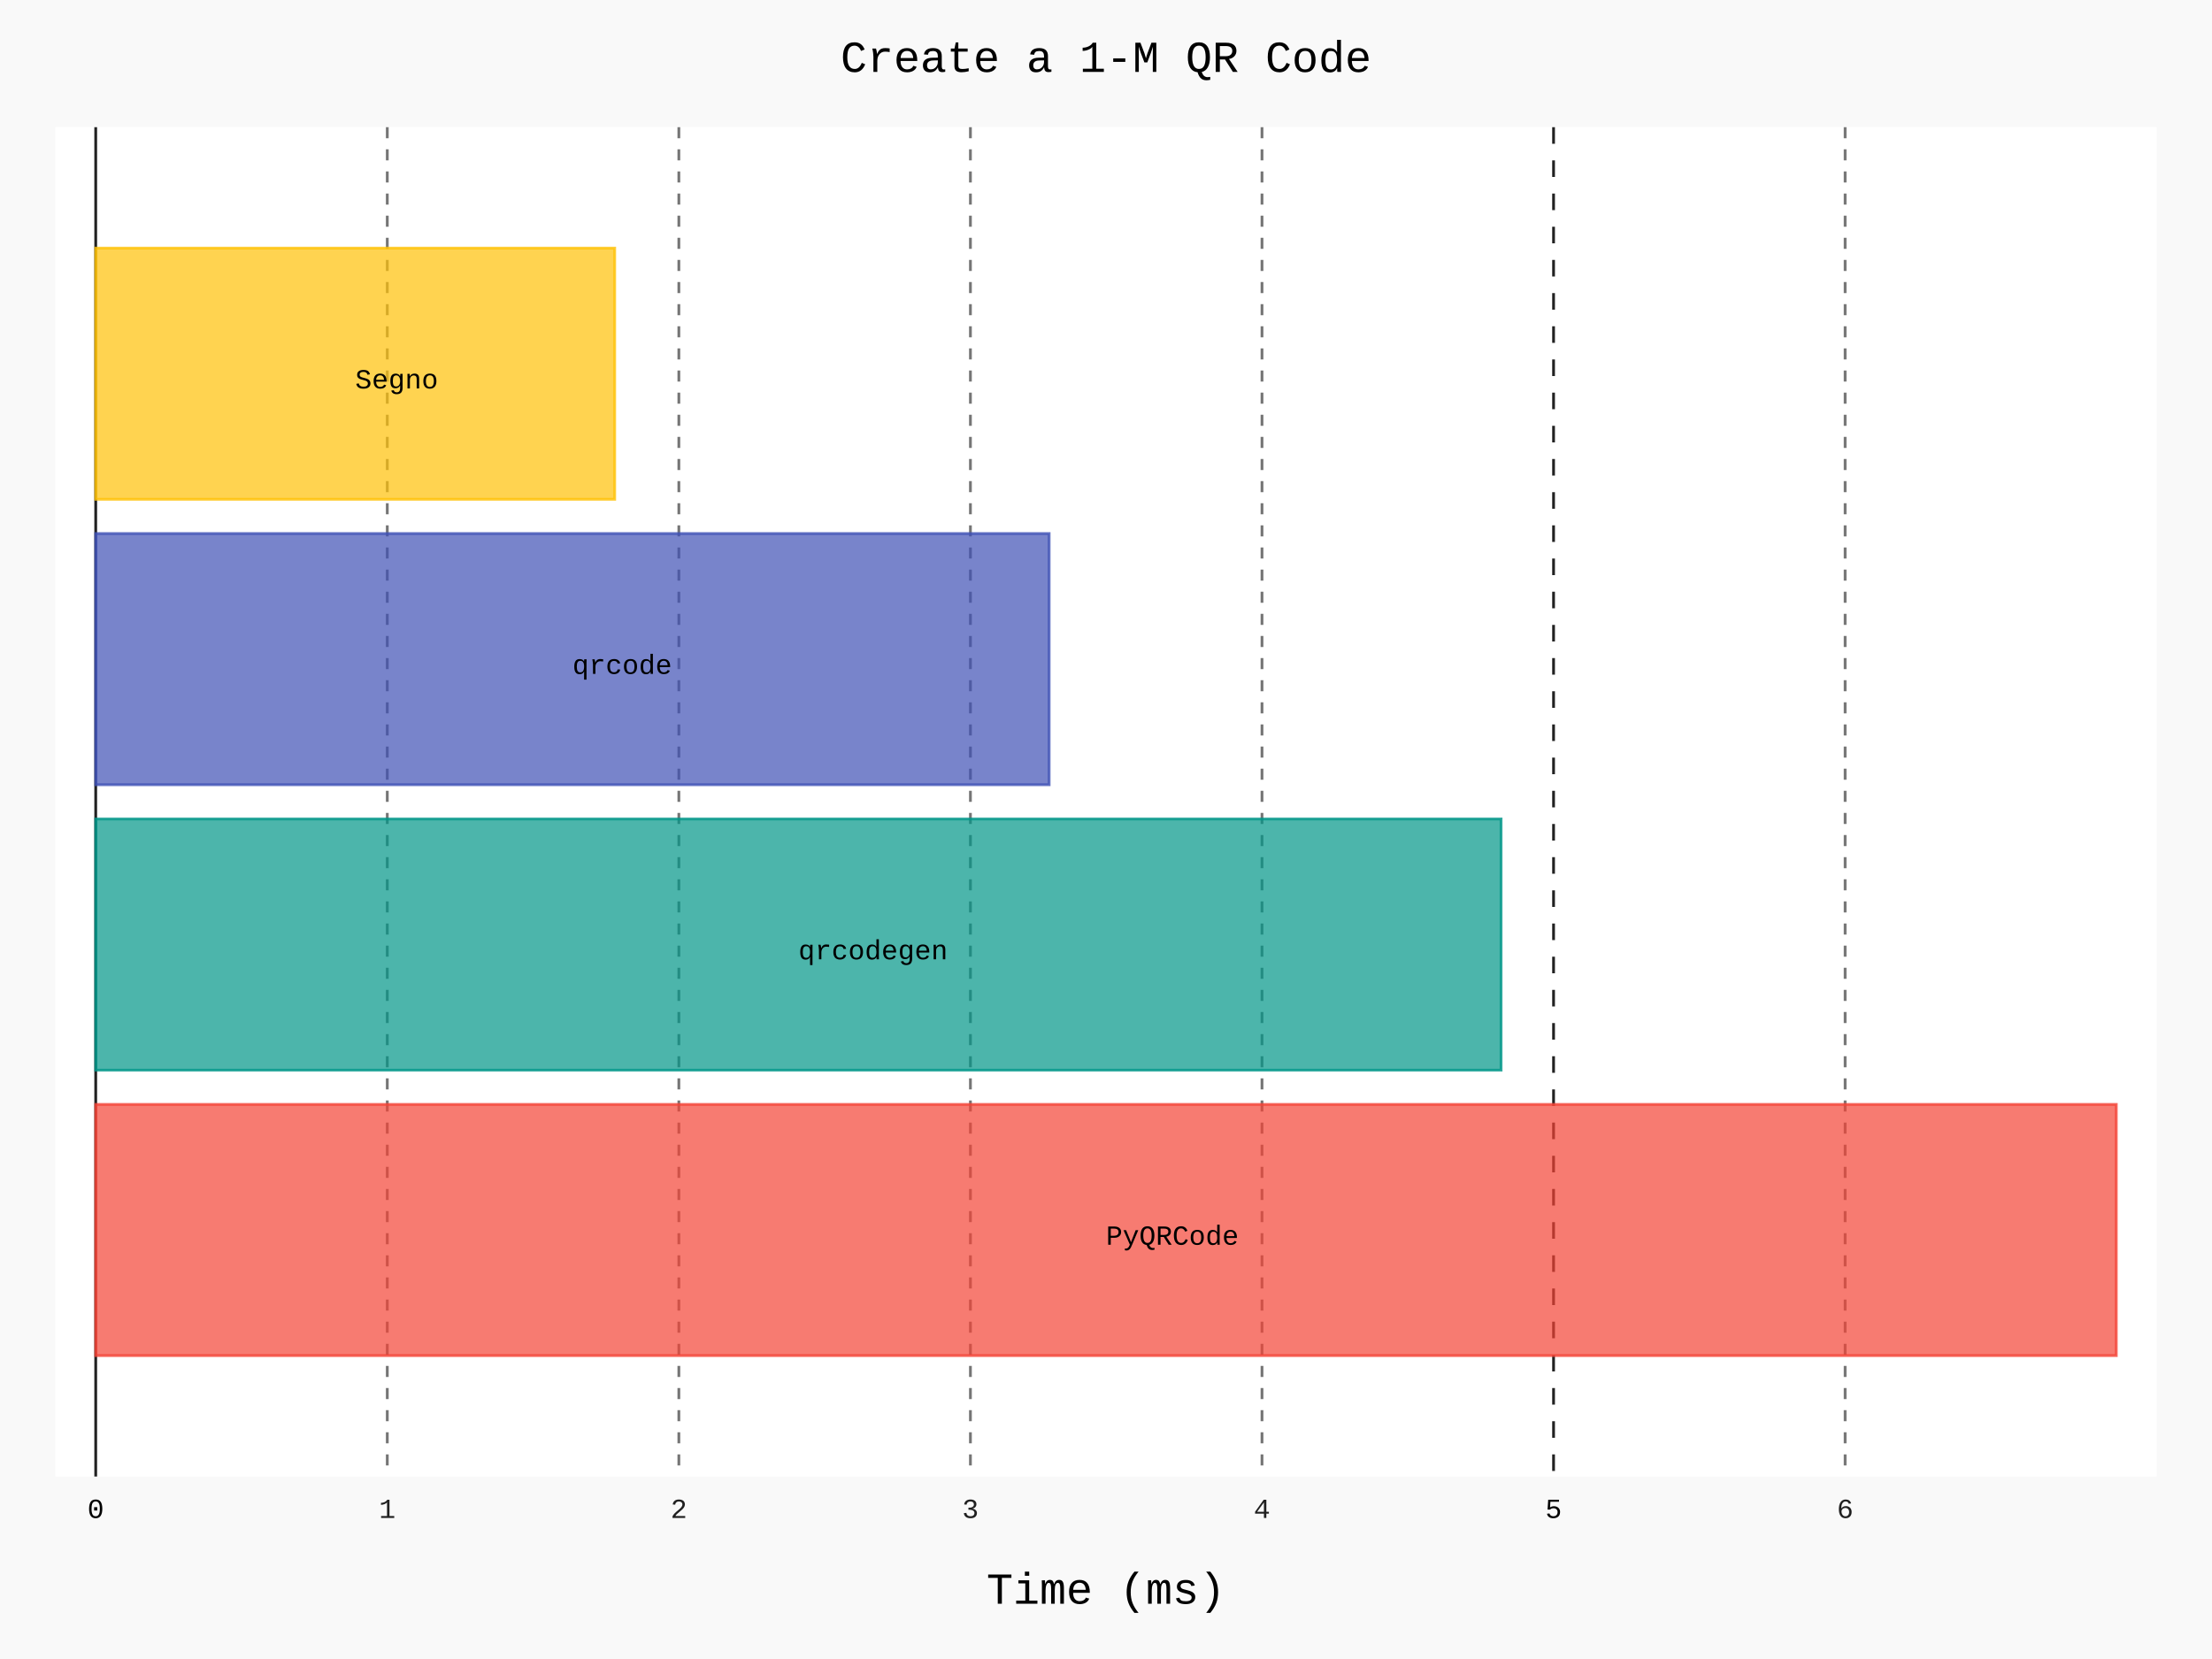
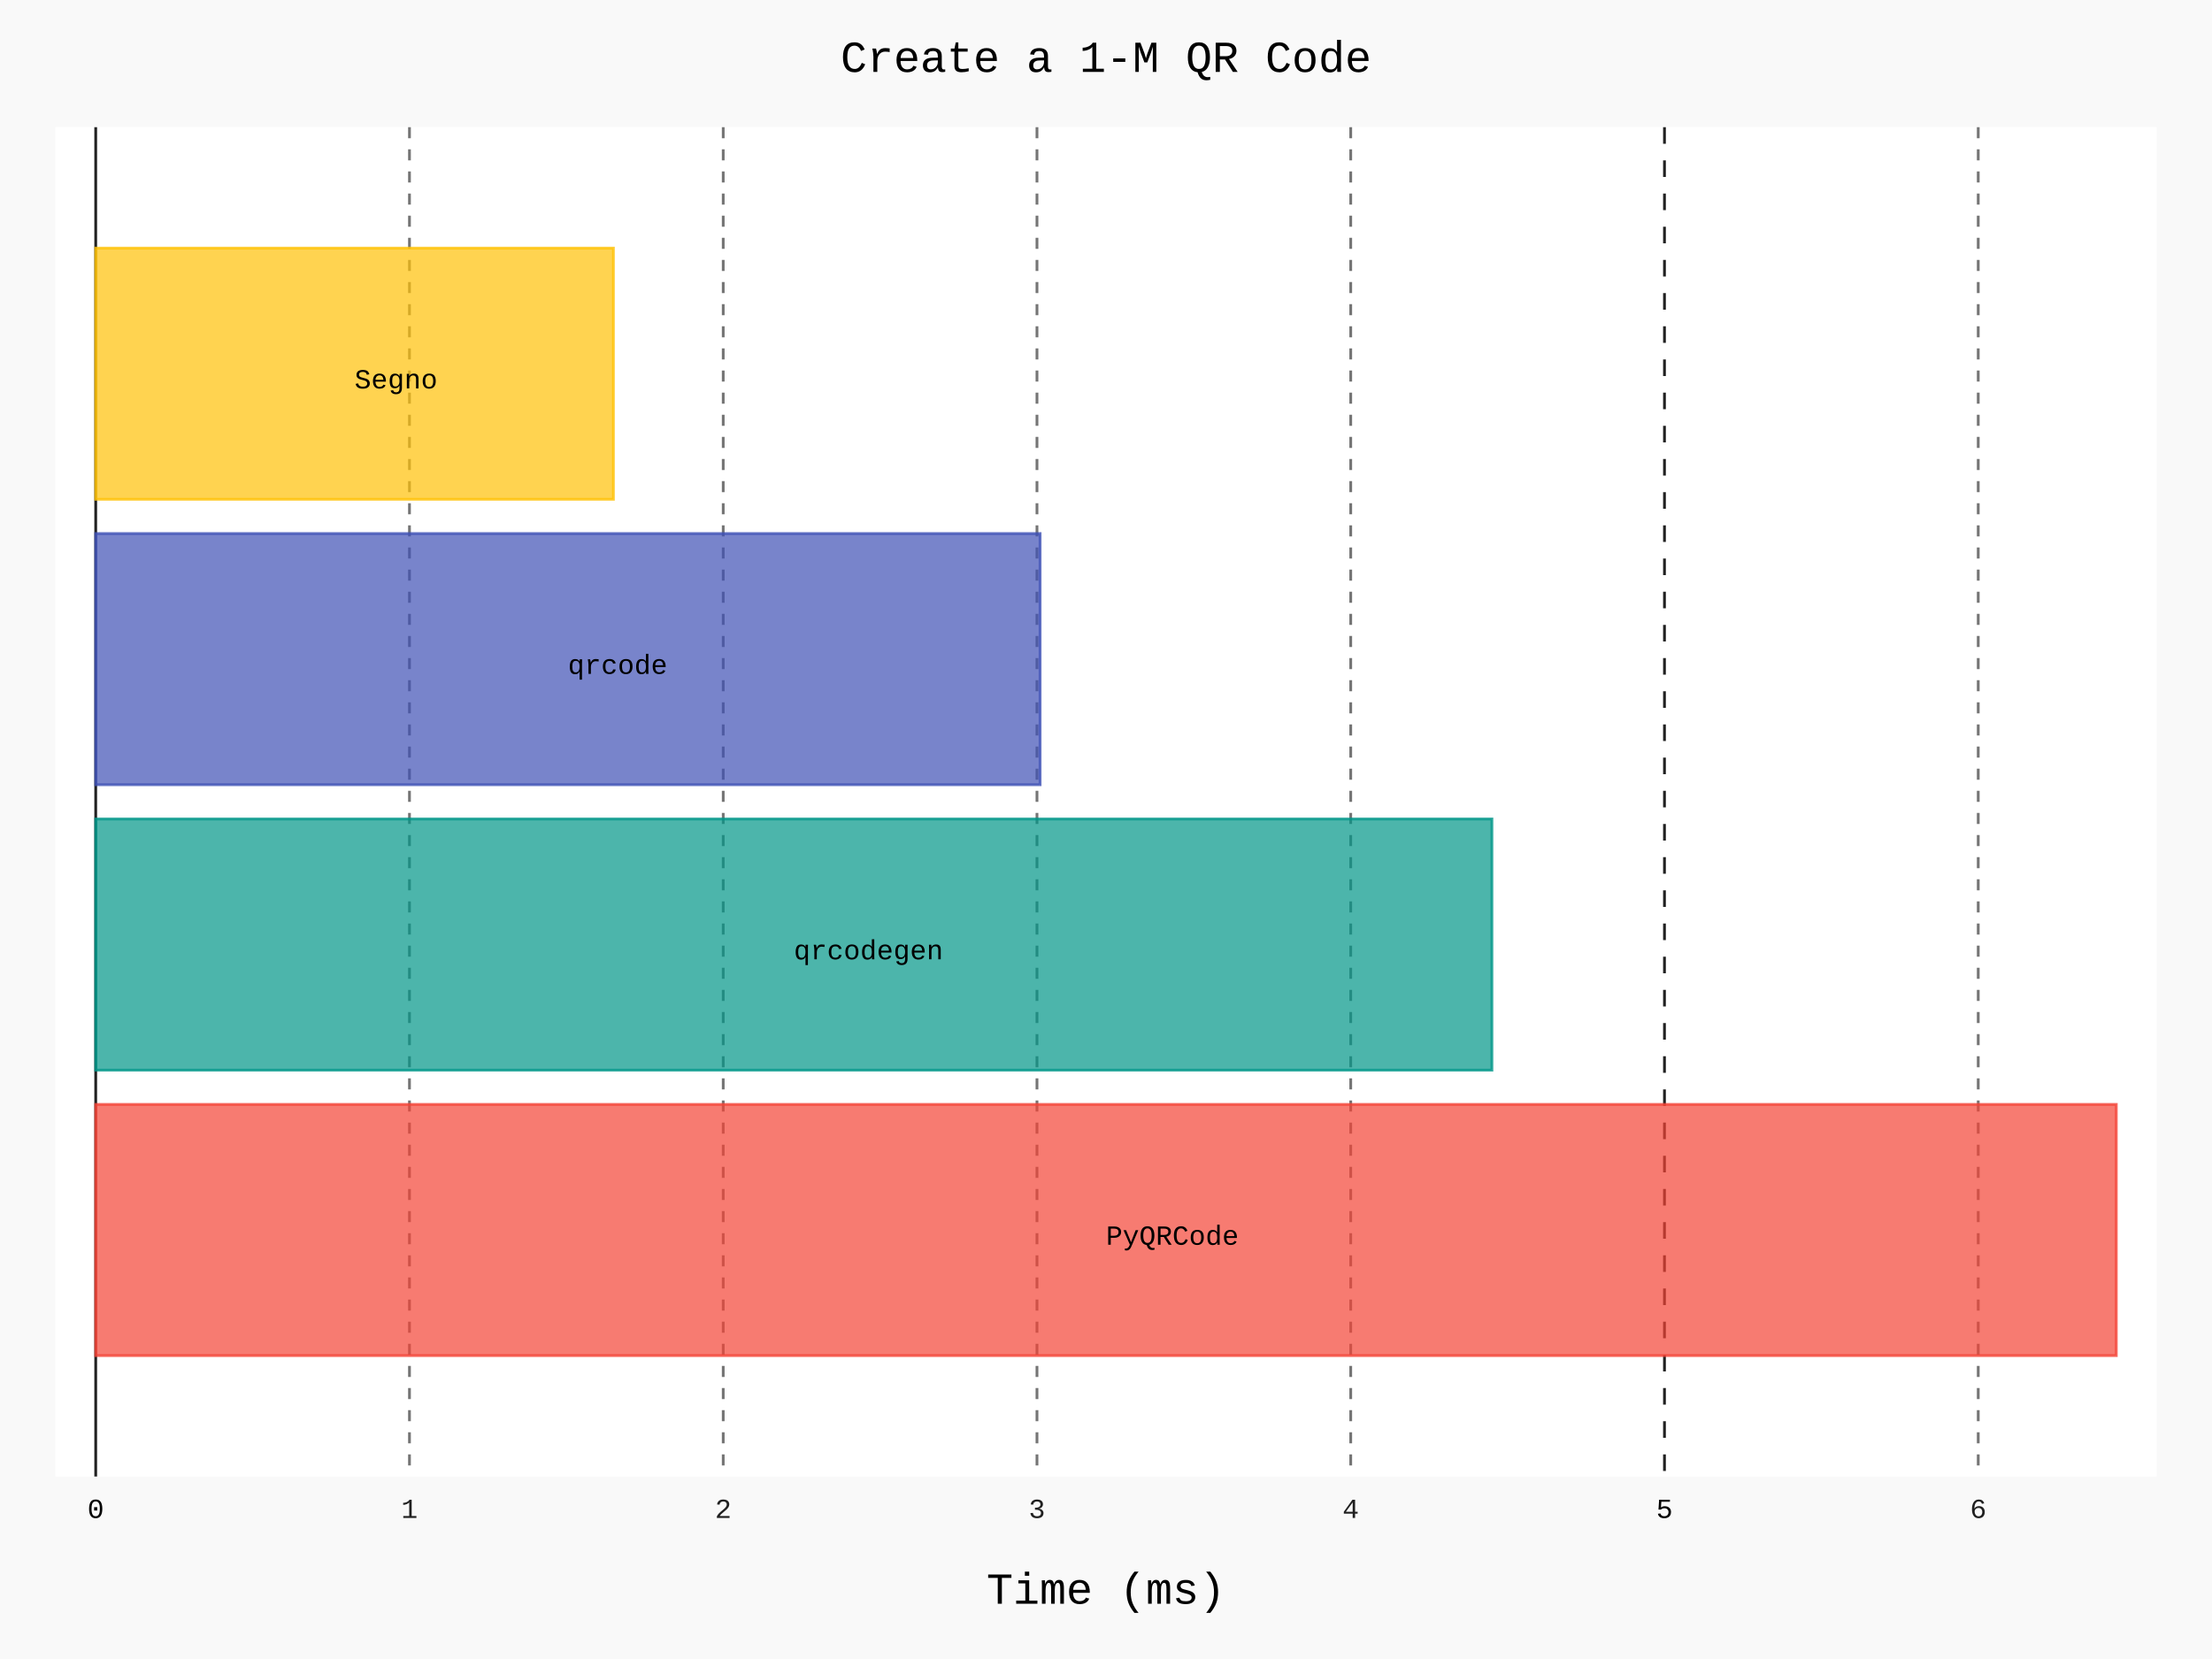
- <svg xmlns="http://www.w3.org/2000/svg" class="pygal-chart" id="chart-7622739e-e08c-4554-b0b1-4f0ea5b23d5e" viewBox="0 0 800 600">
+ <svg xmlns="http://www.w3.org/2000/svg" class="pygal-chart" id="chart-e880029e-308a-4c0d-bb68-734512b049e8" viewBox="0 0 800 600">
  <defs>
-     <style type="text/css">#chart-7622739e-e08c-4554-b0b1-4f0ea5b23d5e{-webkit-user-select:none;-webkit-font-smoothing:antialiased;font-family:Consolas,"Liberation Mono",Menlo,Courier,monospace}#chart-7622739e-e08c-4554-b0b1-4f0ea5b23d5e .title{font-family:Consolas,"Liberation Mono",Menlo,Courier,monospace;font-size:16px}#chart-7622739e-e08c-4554-b0b1-4f0ea5b23d5e .legends .legend text{font-family:Consolas,"Liberation Mono",Menlo,Courier,monospace;font-size:14px}#chart-7622739e-e08c-4554-b0b1-4f0ea5b23d5e .axis text{font-family:Consolas,"Liberation Mono",Menlo,Courier,monospace;font-size:10px}#chart-7622739e-e08c-4554-b0b1-4f0ea5b23d5e .axis text.major{font-family:Consolas,"Liberation Mono",Menlo,Courier,monospace;font-size:10px}#chart-7622739e-e08c-4554-b0b1-4f0ea5b23d5e .text-overlay text.value{font-family:Consolas,"Liberation Mono",Menlo,Courier,monospace;font-size:16px}#chart-7622739e-e08c-4554-b0b1-4f0ea5b23d5e .text-overlay text.label{font-family:Consolas,"Liberation Mono",Menlo,Courier,monospace;font-size:10px}#chart-7622739e-e08c-4554-b0b1-4f0ea5b23d5e .tooltip{font-family:Consolas,"Liberation Mono",Menlo,Courier,monospace;font-size:14px}#chart-7622739e-e08c-4554-b0b1-4f0ea5b23d5e text.no_data{font-family:Consolas,"Liberation Mono",Menlo,Courier,monospace;font-size:64px}
- #chart-7622739e-e08c-4554-b0b1-4f0ea5b23d5e{background-color:rgba(249,249,249,1)}#chart-7622739e-e08c-4554-b0b1-4f0ea5b23d5e path,#chart-7622739e-e08c-4554-b0b1-4f0ea5b23d5e line,#chart-7622739e-e08c-4554-b0b1-4f0ea5b23d5e rect,#chart-7622739e-e08c-4554-b0b1-4f0ea5b23d5e circle{-webkit-transition:150ms;-moz-transition:150ms;transition:150ms}#chart-7622739e-e08c-4554-b0b1-4f0ea5b23d5e .graph &gt; .background{fill:rgba(249,249,249,1)}#chart-7622739e-e08c-4554-b0b1-4f0ea5b23d5e .plot &gt; .background{fill:rgba(255,255,255,1)}#chart-7622739e-e08c-4554-b0b1-4f0ea5b23d5e .graph{fill:rgba(0,0,0,.87)}#chart-7622739e-e08c-4554-b0b1-4f0ea5b23d5e text.no_data{fill:rgba(0,0,0,1)}#chart-7622739e-e08c-4554-b0b1-4f0ea5b23d5e .title{fill:rgba(0,0,0,1)}#chart-7622739e-e08c-4554-b0b1-4f0ea5b23d5e .legends .legend text{fill:rgba(0,0,0,.87)}#chart-7622739e-e08c-4554-b0b1-4f0ea5b23d5e .legends .legend:hover text{fill:rgba(0,0,0,1)}#chart-7622739e-e08c-4554-b0b1-4f0ea5b23d5e .axis .line{stroke:rgba(0,0,0,1)}#chart-7622739e-e08c-4554-b0b1-4f0ea5b23d5e .axis .guide.line{stroke:rgba(0,0,0,.54)}#chart-7622739e-e08c-4554-b0b1-4f0ea5b23d5e .axis .major.line{stroke:rgba(0,0,0,.87)}#chart-7622739e-e08c-4554-b0b1-4f0ea5b23d5e .axis text.major{fill:rgba(0,0,0,1)}#chart-7622739e-e08c-4554-b0b1-4f0ea5b23d5e .axis.y .guides:hover .guide.line,#chart-7622739e-e08c-4554-b0b1-4f0ea5b23d5e .line-graph .axis.x .guides:hover .guide.line,#chart-7622739e-e08c-4554-b0b1-4f0ea5b23d5e .stackedline-graph .axis.x .guides:hover .guide.line,#chart-7622739e-e08c-4554-b0b1-4f0ea5b23d5e .xy-graph .axis.x .guides:hover .guide.line{stroke:rgba(0,0,0,1)}#chart-7622739e-e08c-4554-b0b1-4f0ea5b23d5e .axis .guides:hover text{fill:rgba(0,0,0,1)}#chart-7622739e-e08c-4554-b0b1-4f0ea5b23d5e .reactive{fill-opacity:.7;stroke-opacity:.8}#chart-7622739e-e08c-4554-b0b1-4f0ea5b23d5e .ci{stroke:rgba(0,0,0,.87)}#chart-7622739e-e08c-4554-b0b1-4f0ea5b23d5e .reactive.active,#chart-7622739e-e08c-4554-b0b1-4f0ea5b23d5e .active .reactive{fill-opacity:.8;stroke-opacity:.9;stroke-width:4}#chart-7622739e-e08c-4554-b0b1-4f0ea5b23d5e .ci .reactive.active{stroke-width:1.5}#chart-7622739e-e08c-4554-b0b1-4f0ea5b23d5e .series text{fill:rgba(0,0,0,1)}#chart-7622739e-e08c-4554-b0b1-4f0ea5b23d5e .tooltip rect{fill:rgba(255,255,255,1);stroke:rgba(0,0,0,1);-webkit-transition:opacity 150ms;-moz-transition:opacity 150ms;transition:opacity 150ms}#chart-7622739e-e08c-4554-b0b1-4f0ea5b23d5e .tooltip .label{fill:rgba(0,0,0,.87)}#chart-7622739e-e08c-4554-b0b1-4f0ea5b23d5e .tooltip .label{fill:rgba(0,0,0,.87)}#chart-7622739e-e08c-4554-b0b1-4f0ea5b23d5e .tooltip .legend{font-size:.8em;fill:rgba(0,0,0,.54)}#chart-7622739e-e08c-4554-b0b1-4f0ea5b23d5e .tooltip .x_label{font-size:.6em;fill:rgba(0,0,0,1)}#chart-7622739e-e08c-4554-b0b1-4f0ea5b23d5e .tooltip .xlink{font-size:.5em;text-decoration:underline}#chart-7622739e-e08c-4554-b0b1-4f0ea5b23d5e .tooltip .value{font-size:1.5em}#chart-7622739e-e08c-4554-b0b1-4f0ea5b23d5e .bound{font-size:.5em}#chart-7622739e-e08c-4554-b0b1-4f0ea5b23d5e .max-value{font-size:.75em;fill:rgba(0,0,0,.54)}#chart-7622739e-e08c-4554-b0b1-4f0ea5b23d5e .map-element{fill:rgba(255,255,255,1);stroke:rgba(0,0,0,.54) !important}#chart-7622739e-e08c-4554-b0b1-4f0ea5b23d5e .map-element .reactive{fill-opacity:inherit;stroke-opacity:inherit}#chart-7622739e-e08c-4554-b0b1-4f0ea5b23d5e .color-0,#chart-7622739e-e08c-4554-b0b1-4f0ea5b23d5e .color-0 a:visited{stroke:#F44336;fill:#F44336}#chart-7622739e-e08c-4554-b0b1-4f0ea5b23d5e .color-1,#chart-7622739e-e08c-4554-b0b1-4f0ea5b23d5e .color-1 a:visited{stroke:#3F51B5;fill:#3F51B5}#chart-7622739e-e08c-4554-b0b1-4f0ea5b23d5e .color-2,#chart-7622739e-e08c-4554-b0b1-4f0ea5b23d5e .color-2 a:visited{stroke:#009688;fill:#009688}#chart-7622739e-e08c-4554-b0b1-4f0ea5b23d5e .color-3,#chart-7622739e-e08c-4554-b0b1-4f0ea5b23d5e .color-3 a:visited{stroke:#FFC107;fill:#FFC107}#chart-7622739e-e08c-4554-b0b1-4f0ea5b23d5e .text-overlay .color-0 text{fill:black}#chart-7622739e-e08c-4554-b0b1-4f0ea5b23d5e .text-overlay .color-1 text{fill:black}#chart-7622739e-e08c-4554-b0b1-4f0ea5b23d5e .text-overlay .color-2 text{fill:black}#chart-7622739e-e08c-4554-b0b1-4f0ea5b23d5e .text-overlay .color-3 text{fill:black}
- #chart-7622739e-e08c-4554-b0b1-4f0ea5b23d5e text.no_data{text-anchor:middle}#chart-7622739e-e08c-4554-b0b1-4f0ea5b23d5e .guide.line{fill:none}#chart-7622739e-e08c-4554-b0b1-4f0ea5b23d5e .centered{text-anchor:middle}#chart-7622739e-e08c-4554-b0b1-4f0ea5b23d5e .title{text-anchor:middle}#chart-7622739e-e08c-4554-b0b1-4f0ea5b23d5e .legends .legend text{fill-opacity:1}#chart-7622739e-e08c-4554-b0b1-4f0ea5b23d5e .axis.x text{text-anchor:middle}#chart-7622739e-e08c-4554-b0b1-4f0ea5b23d5e .axis.x:not(.web) text[transform]{text-anchor:start}#chart-7622739e-e08c-4554-b0b1-4f0ea5b23d5e .axis.x:not(.web) text[transform].backwards{text-anchor:end}#chart-7622739e-e08c-4554-b0b1-4f0ea5b23d5e .axis.y text{text-anchor:end}#chart-7622739e-e08c-4554-b0b1-4f0ea5b23d5e .axis.y text[transform].backwards{text-anchor:start}#chart-7622739e-e08c-4554-b0b1-4f0ea5b23d5e .axis.y2 text{text-anchor:start}#chart-7622739e-e08c-4554-b0b1-4f0ea5b23d5e .axis.y2 text[transform].backwards{text-anchor:end}#chart-7622739e-e08c-4554-b0b1-4f0ea5b23d5e .axis .guide.line{stroke-dasharray:4,4}#chart-7622739e-e08c-4554-b0b1-4f0ea5b23d5e .axis .major.guide.line{stroke-dasharray:6,6}#chart-7622739e-e08c-4554-b0b1-4f0ea5b23d5e .horizontal .axis.y .guide.line,#chart-7622739e-e08c-4554-b0b1-4f0ea5b23d5e .horizontal .axis.y2 .guide.line,#chart-7622739e-e08c-4554-b0b1-4f0ea5b23d5e .vertical .axis.x .guide.line{opacity:0}#chart-7622739e-e08c-4554-b0b1-4f0ea5b23d5e .horizontal .axis.always_show .guide.line,#chart-7622739e-e08c-4554-b0b1-4f0ea5b23d5e .vertical .axis.always_show .guide.line{opacity:1 !important}#chart-7622739e-e08c-4554-b0b1-4f0ea5b23d5e .axis.y .guides:hover .guide.line,#chart-7622739e-e08c-4554-b0b1-4f0ea5b23d5e .axis.y2 .guides:hover .guide.line,#chart-7622739e-e08c-4554-b0b1-4f0ea5b23d5e .axis.x .guides:hover .guide.line{opacity:1}#chart-7622739e-e08c-4554-b0b1-4f0ea5b23d5e .axis .guides:hover text{opacity:1}#chart-7622739e-e08c-4554-b0b1-4f0ea5b23d5e .nofill{fill:none}#chart-7622739e-e08c-4554-b0b1-4f0ea5b23d5e .subtle-fill{fill-opacity:.2}#chart-7622739e-e08c-4554-b0b1-4f0ea5b23d5e .dot{stroke-width:1px;fill-opacity:1}#chart-7622739e-e08c-4554-b0b1-4f0ea5b23d5e .dot.active{stroke-width:5px}#chart-7622739e-e08c-4554-b0b1-4f0ea5b23d5e .dot.negative{fill:transparent}#chart-7622739e-e08c-4554-b0b1-4f0ea5b23d5e text,#chart-7622739e-e08c-4554-b0b1-4f0ea5b23d5e tspan{stroke:none !important}#chart-7622739e-e08c-4554-b0b1-4f0ea5b23d5e .series text.active{opacity:1}#chart-7622739e-e08c-4554-b0b1-4f0ea5b23d5e .tooltip rect{fill-opacity:.95;stroke-width:.5}#chart-7622739e-e08c-4554-b0b1-4f0ea5b23d5e .tooltip text{fill-opacity:1}#chart-7622739e-e08c-4554-b0b1-4f0ea5b23d5e .showable{visibility:hidden}#chart-7622739e-e08c-4554-b0b1-4f0ea5b23d5e .showable.shown{visibility:visible}#chart-7622739e-e08c-4554-b0b1-4f0ea5b23d5e .gauge-background{fill:rgba(229,229,229,1);stroke:none}#chart-7622739e-e08c-4554-b0b1-4f0ea5b23d5e .bg-lines{stroke:rgba(249,249,249,1);stroke-width:2px}</style>
+     <style type="text/css">#chart-e880029e-308a-4c0d-bb68-734512b049e8{-webkit-user-select:none;-webkit-font-smoothing:antialiased;font-family:Consolas,"Liberation Mono",Menlo,Courier,monospace}#chart-e880029e-308a-4c0d-bb68-734512b049e8 .title{font-family:Consolas,"Liberation Mono",Menlo,Courier,monospace;font-size:16px}#chart-e880029e-308a-4c0d-bb68-734512b049e8 .legends .legend text{font-family:Consolas,"Liberation Mono",Menlo,Courier,monospace;font-size:14px}#chart-e880029e-308a-4c0d-bb68-734512b049e8 .axis text{font-family:Consolas,"Liberation Mono",Menlo,Courier,monospace;font-size:10px}#chart-e880029e-308a-4c0d-bb68-734512b049e8 .axis text.major{font-family:Consolas,"Liberation Mono",Menlo,Courier,monospace;font-size:10px}#chart-e880029e-308a-4c0d-bb68-734512b049e8 .text-overlay text.value{font-family:Consolas,"Liberation Mono",Menlo,Courier,monospace;font-size:16px}#chart-e880029e-308a-4c0d-bb68-734512b049e8 .text-overlay text.label{font-family:Consolas,"Liberation Mono",Menlo,Courier,monospace;font-size:10px}#chart-e880029e-308a-4c0d-bb68-734512b049e8 .tooltip{font-family:Consolas,"Liberation Mono",Menlo,Courier,monospace;font-size:14px}#chart-e880029e-308a-4c0d-bb68-734512b049e8 text.no_data{font-family:Consolas,"Liberation Mono",Menlo,Courier,monospace;font-size:64px}
+ #chart-e880029e-308a-4c0d-bb68-734512b049e8{background-color:rgba(249,249,249,1)}#chart-e880029e-308a-4c0d-bb68-734512b049e8 path,#chart-e880029e-308a-4c0d-bb68-734512b049e8 line,#chart-e880029e-308a-4c0d-bb68-734512b049e8 rect,#chart-e880029e-308a-4c0d-bb68-734512b049e8 circle{-webkit-transition:150ms;-moz-transition:150ms;transition:150ms}#chart-e880029e-308a-4c0d-bb68-734512b049e8 .graph &gt; .background{fill:rgba(249,249,249,1)}#chart-e880029e-308a-4c0d-bb68-734512b049e8 .plot &gt; .background{fill:rgba(255,255,255,1)}#chart-e880029e-308a-4c0d-bb68-734512b049e8 .graph{fill:rgba(0,0,0,.87)}#chart-e880029e-308a-4c0d-bb68-734512b049e8 text.no_data{fill:rgba(0,0,0,1)}#chart-e880029e-308a-4c0d-bb68-734512b049e8 .title{fill:rgba(0,0,0,1)}#chart-e880029e-308a-4c0d-bb68-734512b049e8 .legends .legend text{fill:rgba(0,0,0,.87)}#chart-e880029e-308a-4c0d-bb68-734512b049e8 .legends .legend:hover text{fill:rgba(0,0,0,1)}#chart-e880029e-308a-4c0d-bb68-734512b049e8 .axis .line{stroke:rgba(0,0,0,1)}#chart-e880029e-308a-4c0d-bb68-734512b049e8 .axis .guide.line{stroke:rgba(0,0,0,.54)}#chart-e880029e-308a-4c0d-bb68-734512b049e8 .axis .major.line{stroke:rgba(0,0,0,.87)}#chart-e880029e-308a-4c0d-bb68-734512b049e8 .axis text.major{fill:rgba(0,0,0,1)}#chart-e880029e-308a-4c0d-bb68-734512b049e8 .axis.y .guides:hover .guide.line,#chart-e880029e-308a-4c0d-bb68-734512b049e8 .line-graph .axis.x .guides:hover .guide.line,#chart-e880029e-308a-4c0d-bb68-734512b049e8 .stackedline-graph .axis.x .guides:hover .guide.line,#chart-e880029e-308a-4c0d-bb68-734512b049e8 .xy-graph .axis.x .guides:hover .guide.line{stroke:rgba(0,0,0,1)}#chart-e880029e-308a-4c0d-bb68-734512b049e8 .axis .guides:hover text{fill:rgba(0,0,0,1)}#chart-e880029e-308a-4c0d-bb68-734512b049e8 .reactive{fill-opacity:.7;stroke-opacity:.8}#chart-e880029e-308a-4c0d-bb68-734512b049e8 .ci{stroke:rgba(0,0,0,.87)}#chart-e880029e-308a-4c0d-bb68-734512b049e8 .reactive.active,#chart-e880029e-308a-4c0d-bb68-734512b049e8 .active .reactive{fill-opacity:.8;stroke-opacity:.9;stroke-width:4}#chart-e880029e-308a-4c0d-bb68-734512b049e8 .ci .reactive.active{stroke-width:1.5}#chart-e880029e-308a-4c0d-bb68-734512b049e8 .series text{fill:rgba(0,0,0,1)}#chart-e880029e-308a-4c0d-bb68-734512b049e8 .tooltip rect{fill:rgba(255,255,255,1);stroke:rgba(0,0,0,1);-webkit-transition:opacity 150ms;-moz-transition:opacity 150ms;transition:opacity 150ms}#chart-e880029e-308a-4c0d-bb68-734512b049e8 .tooltip .label{fill:rgba(0,0,0,.87)}#chart-e880029e-308a-4c0d-bb68-734512b049e8 .tooltip .label{fill:rgba(0,0,0,.87)}#chart-e880029e-308a-4c0d-bb68-734512b049e8 .tooltip .legend{font-size:.8em;fill:rgba(0,0,0,.54)}#chart-e880029e-308a-4c0d-bb68-734512b049e8 .tooltip .x_label{font-size:.6em;fill:rgba(0,0,0,1)}#chart-e880029e-308a-4c0d-bb68-734512b049e8 .tooltip .xlink{font-size:.5em;text-decoration:underline}#chart-e880029e-308a-4c0d-bb68-734512b049e8 .tooltip .value{font-size:1.5em}#chart-e880029e-308a-4c0d-bb68-734512b049e8 .bound{font-size:.5em}#chart-e880029e-308a-4c0d-bb68-734512b049e8 .max-value{font-size:.75em;fill:rgba(0,0,0,.54)}#chart-e880029e-308a-4c0d-bb68-734512b049e8 .map-element{fill:rgba(255,255,255,1);stroke:rgba(0,0,0,.54) !important}#chart-e880029e-308a-4c0d-bb68-734512b049e8 .map-element .reactive{fill-opacity:inherit;stroke-opacity:inherit}#chart-e880029e-308a-4c0d-bb68-734512b049e8 .color-0,#chart-e880029e-308a-4c0d-bb68-734512b049e8 .color-0 a:visited{stroke:#F44336;fill:#F44336}#chart-e880029e-308a-4c0d-bb68-734512b049e8 .color-1,#chart-e880029e-308a-4c0d-bb68-734512b049e8 .color-1 a:visited{stroke:#3F51B5;fill:#3F51B5}#chart-e880029e-308a-4c0d-bb68-734512b049e8 .color-2,#chart-e880029e-308a-4c0d-bb68-734512b049e8 .color-2 a:visited{stroke:#009688;fill:#009688}#chart-e880029e-308a-4c0d-bb68-734512b049e8 .color-3,#chart-e880029e-308a-4c0d-bb68-734512b049e8 .color-3 a:visited{stroke:#FFC107;fill:#FFC107}#chart-e880029e-308a-4c0d-bb68-734512b049e8 .text-overlay .color-0 text{fill:black}#chart-e880029e-308a-4c0d-bb68-734512b049e8 .text-overlay .color-1 text{fill:black}#chart-e880029e-308a-4c0d-bb68-734512b049e8 .text-overlay .color-2 text{fill:black}#chart-e880029e-308a-4c0d-bb68-734512b049e8 .text-overlay .color-3 text{fill:black}
+ #chart-e880029e-308a-4c0d-bb68-734512b049e8 text.no_data{text-anchor:middle}#chart-e880029e-308a-4c0d-bb68-734512b049e8 .guide.line{fill:none}#chart-e880029e-308a-4c0d-bb68-734512b049e8 .centered{text-anchor:middle}#chart-e880029e-308a-4c0d-bb68-734512b049e8 .title{text-anchor:middle}#chart-e880029e-308a-4c0d-bb68-734512b049e8 .legends .legend text{fill-opacity:1}#chart-e880029e-308a-4c0d-bb68-734512b049e8 .axis.x text{text-anchor:middle}#chart-e880029e-308a-4c0d-bb68-734512b049e8 .axis.x:not(.web) text[transform]{text-anchor:start}#chart-e880029e-308a-4c0d-bb68-734512b049e8 .axis.x:not(.web) text[transform].backwards{text-anchor:end}#chart-e880029e-308a-4c0d-bb68-734512b049e8 .axis.y text{text-anchor:end}#chart-e880029e-308a-4c0d-bb68-734512b049e8 .axis.y text[transform].backwards{text-anchor:start}#chart-e880029e-308a-4c0d-bb68-734512b049e8 .axis.y2 text{text-anchor:start}#chart-e880029e-308a-4c0d-bb68-734512b049e8 .axis.y2 text[transform].backwards{text-anchor:end}#chart-e880029e-308a-4c0d-bb68-734512b049e8 .axis .guide.line{stroke-dasharray:4,4}#chart-e880029e-308a-4c0d-bb68-734512b049e8 .axis .major.guide.line{stroke-dasharray:6,6}#chart-e880029e-308a-4c0d-bb68-734512b049e8 .horizontal .axis.y .guide.line,#chart-e880029e-308a-4c0d-bb68-734512b049e8 .horizontal .axis.y2 .guide.line,#chart-e880029e-308a-4c0d-bb68-734512b049e8 .vertical .axis.x .guide.line{opacity:0}#chart-e880029e-308a-4c0d-bb68-734512b049e8 .horizontal .axis.always_show .guide.line,#chart-e880029e-308a-4c0d-bb68-734512b049e8 .vertical .axis.always_show .guide.line{opacity:1 !important}#chart-e880029e-308a-4c0d-bb68-734512b049e8 .axis.y .guides:hover .guide.line,#chart-e880029e-308a-4c0d-bb68-734512b049e8 .axis.y2 .guides:hover .guide.line,#chart-e880029e-308a-4c0d-bb68-734512b049e8 .axis.x .guides:hover .guide.line{opacity:1}#chart-e880029e-308a-4c0d-bb68-734512b049e8 .axis .guides:hover text{opacity:1}#chart-e880029e-308a-4c0d-bb68-734512b049e8 .nofill{fill:none}#chart-e880029e-308a-4c0d-bb68-734512b049e8 .subtle-fill{fill-opacity:.2}#chart-e880029e-308a-4c0d-bb68-734512b049e8 .dot{stroke-width:1px;fill-opacity:1}#chart-e880029e-308a-4c0d-bb68-734512b049e8 .dot.active{stroke-width:5px}#chart-e880029e-308a-4c0d-bb68-734512b049e8 .dot.negative{fill:transparent}#chart-e880029e-308a-4c0d-bb68-734512b049e8 text,#chart-e880029e-308a-4c0d-bb68-734512b049e8 tspan{stroke:none !important}#chart-e880029e-308a-4c0d-bb68-734512b049e8 .series text.active{opacity:1}#chart-e880029e-308a-4c0d-bb68-734512b049e8 .tooltip rect{fill-opacity:.95;stroke-width:.5}#chart-e880029e-308a-4c0d-bb68-734512b049e8 .tooltip text{fill-opacity:1}#chart-e880029e-308a-4c0d-bb68-734512b049e8 .showable{visibility:hidden}#chart-e880029e-308a-4c0d-bb68-734512b049e8 .showable.shown{visibility:visible}#chart-e880029e-308a-4c0d-bb68-734512b049e8 .gauge-background{fill:rgba(229,229,229,1);stroke:none}#chart-e880029e-308a-4c0d-bb68-734512b049e8 .bg-lines{stroke:rgba(249,249,249,1);stroke-width:2px}</style>
  </defs>
  <g class="graph horizontalbar-graph horizontal">
    <rect class="background" height="600" width="800" x="0" y="0" />
    <g class="plot" transform="translate(20, 46)">
      <rect class="background" height="488" width="760" x="0" y="0" />
      <g class="axis x always_show">
        <g class="guides">
          <path class="axis major line" d="M14.615 0 v488" />
          <text class="major" x="14.615" y="503.0">0</text>
        </g>
        <g class="guides">
-           <path class="guide line" d="M120.065 0 v488" />
-           <text class="" x="120.065" y="503.0">1</text>
+           <path class="guide line" d="M128.089 0 v488" />
+           <text class="" x="128.089" y="503.0">1</text>
        </g>
        <g class="guides">
-           <path class="guide line" d="M225.516 0 v488" />
-           <text class="" x="225.516" y="503.0">2</text>
+           <path class="guide line" d="M241.562 0 v488" />
+           <text class="" x="241.562" y="503.0">2</text>
        </g>
        <g class="guides">
-           <path class="guide line" d="M330.966 0 v488" />
-           <text class="" x="330.966" y="503.0">3</text>
+           <path class="guide line" d="M355.036 0 v488" />
+           <text class="" x="355.036" y="503.0">3</text>
        </g>
        <g class="guides">
-           <path class="guide line" d="M436.416 0 v488" />
-           <text class="" x="436.416" y="503.0">4</text>
+           <path class="guide line" d="M468.509 0 v488" />
+           <text class="" x="468.509" y="503.0">4</text>
        </g>
        <g class="guides">
-           <path class="major guide line" d="M541.866 0 v488" />
-           <text class="major" x="541.866" y="503.0">5</text>
+           <path class="major guide line" d="M581.983 0 v488" />
+           <text class="major" x="581.983" y="503.0">5</text>
        </g>
        <g class="guides">
-           <path class="guide line" d="M647.316 0 v488" />
-           <text class="" x="647.316" y="503.0">6</text>
+           <path class="guide line" d="M695.456 0 v488" />
+           <text class="" x="695.456" y="503.0">6</text>
        </g>
      </g>
      <g class="series serie-3 color-3">
        <g class="bars">
          <g class="bar" style="fill: #F44336; stroke: #F44336">
            <rect class="rect reactive tooltip-trigger" height="90.843" rx="0" ry="0" width="730.769" x="14.615" y="353.425" />
          </g>
        </g>
      </g>
      <g class="series serie-2 color-2">
        <g class="bars">
          <g class="bar" style="fill: #009688; stroke: #009688">
-             <rect class="rect reactive tooltip-trigger" height="90.843" rx="0" ry="0" width="508.27" x="14.615" y="250.194" />
+             <rect class="rect reactive tooltip-trigger" height="90.843" rx="0" ry="0" width="504.957" x="14.615" y="250.194" />
          </g>
        </g>
      </g>
      <g class="series serie-1 color-1">
        <g class="bars">
          <g class="bar" style="fill: #3F51B5; stroke: #3F51B5">
-             <rect class="rect reactive tooltip-trigger" height="90.843" rx="0" ry="0" width="344.822" x="14.615" y="146.963" />
+             <rect class="rect reactive tooltip-trigger" height="90.843" rx="0" ry="0" width="341.555" x="14.615" y="146.963" />
          </g>
        </g>
      </g>
      <g class="series serie-0 color-0">
        <g class="bars">
          <g class="bar" style="fill: #FFC107; stroke: #FFC107">
-             <rect class="rect reactive tooltip-trigger" height="90.843" rx="0" ry="0" width="187.701" x="14.615" y="43.732" />
+             <rect class="rect reactive tooltip-trigger" height="90.843" rx="0" ry="0" width="187.231" x="14.615" y="43.732" />
          </g>
        </g>
      </g>
    </g>
    <g class="titles">
      <text class="title plot_title" x="400.0" y="26">Create a 1-M QR Code</text>
      <text class="title" x="400.0" y="580">Time (ms)</text>
    </g>
    <g class="plot overlay" transform="translate(20, 46)">
      <g class="series serie-3 color-3" />
      <g class="series serie-2 color-2" />
      <g class="series serie-1 color-1" />
      <g class="series serie-0 color-0" />
    </g>
    <g class="plot text-overlay" transform="translate(20, 46)">
      <g class="series serie-3 color-3">
        <text class="label" x="380.0" y="404.179">PyQRCode</text>
      </g>
      <g class="series serie-2 color-2">
-         <text class="label" x="268.75" y="300.949">qrcodegen</text>
+         <text class="label" x="267.094" y="300.949">qrcodegen</text>
      </g>
      <g class="series serie-1 color-1">
-         <text class="label" x="187.026" y="197.718">qrcode</text>
+         <text class="label" x="185.393" y="197.718">qrcode</text>
      </g>
      <g class="series serie-0 color-0">
-         <text class="label" x="108.466" y="94.487">Segno</text>
+         <text class="label" x="108.231" y="94.487">Segno</text>
      </g>
    </g>
    <g class="plot tooltip-overlay" transform="translate(20, 46)">
      <g class="tooltip" style="opacity: 0" transform="translate(0 0)">
        <rect class="tooltip-box" height="0" rx="0" ry="0" width="0" />
        <g class="text" />
      </g>
    </g>
  </g>
</svg>
